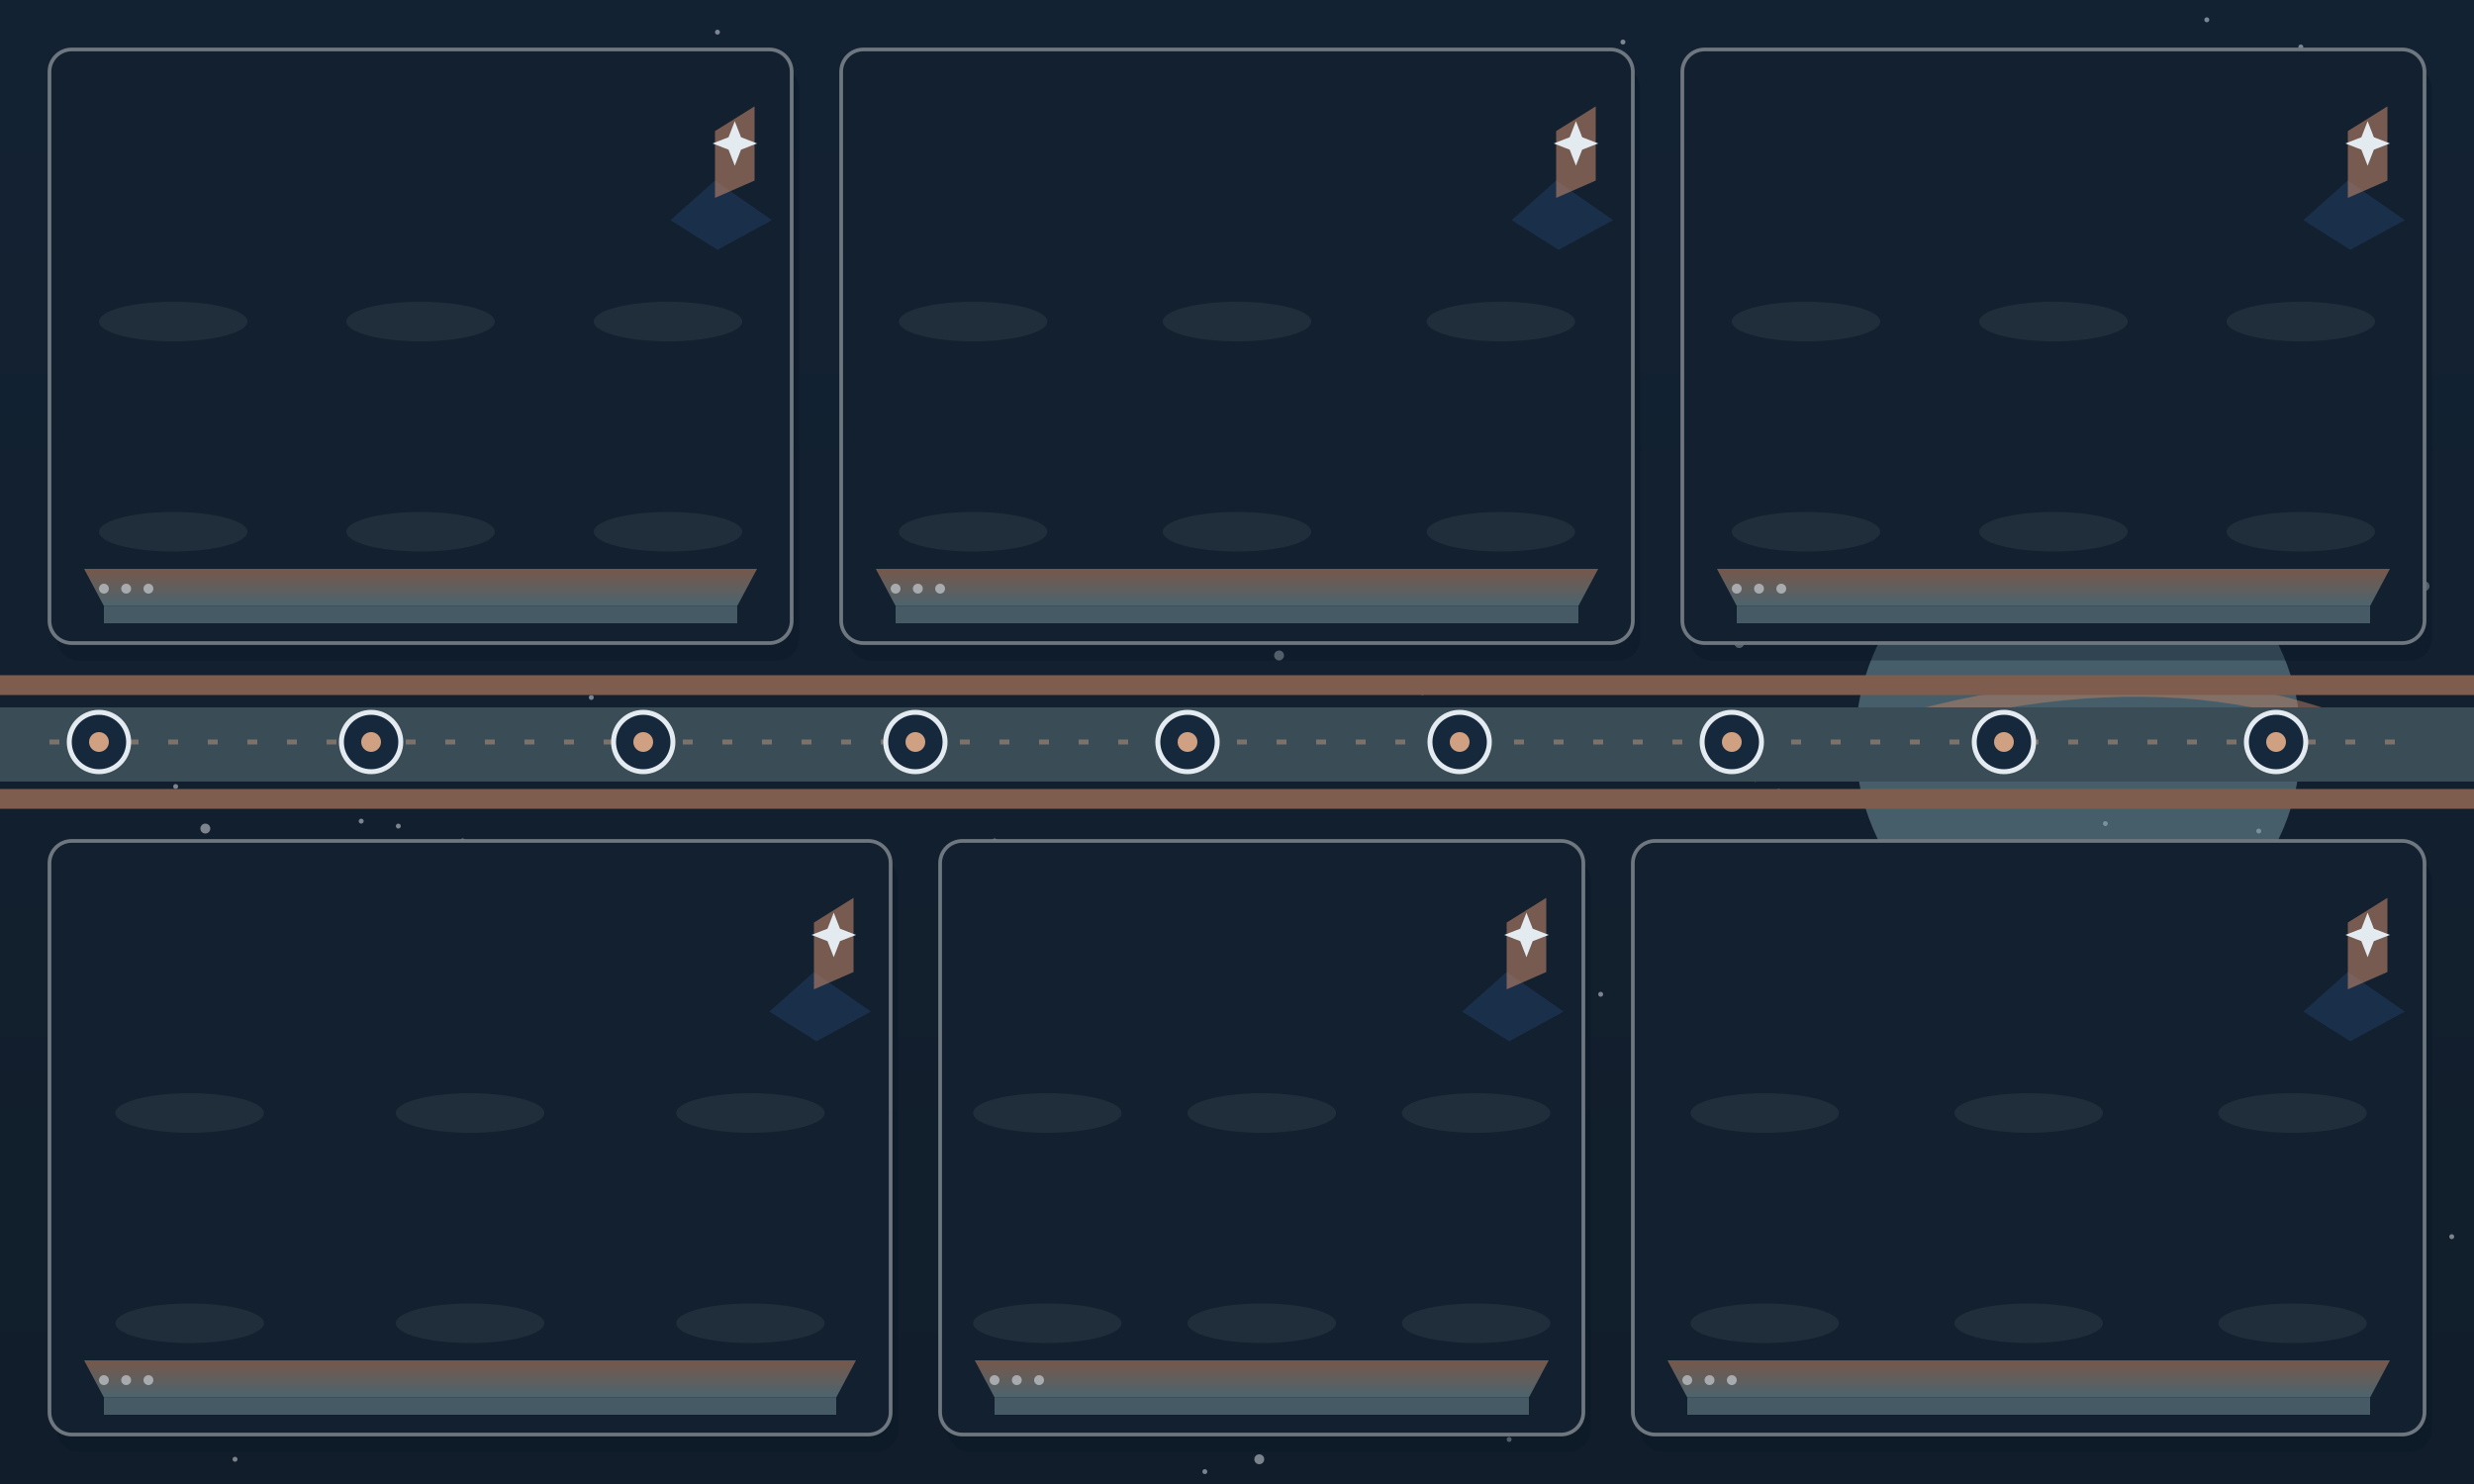
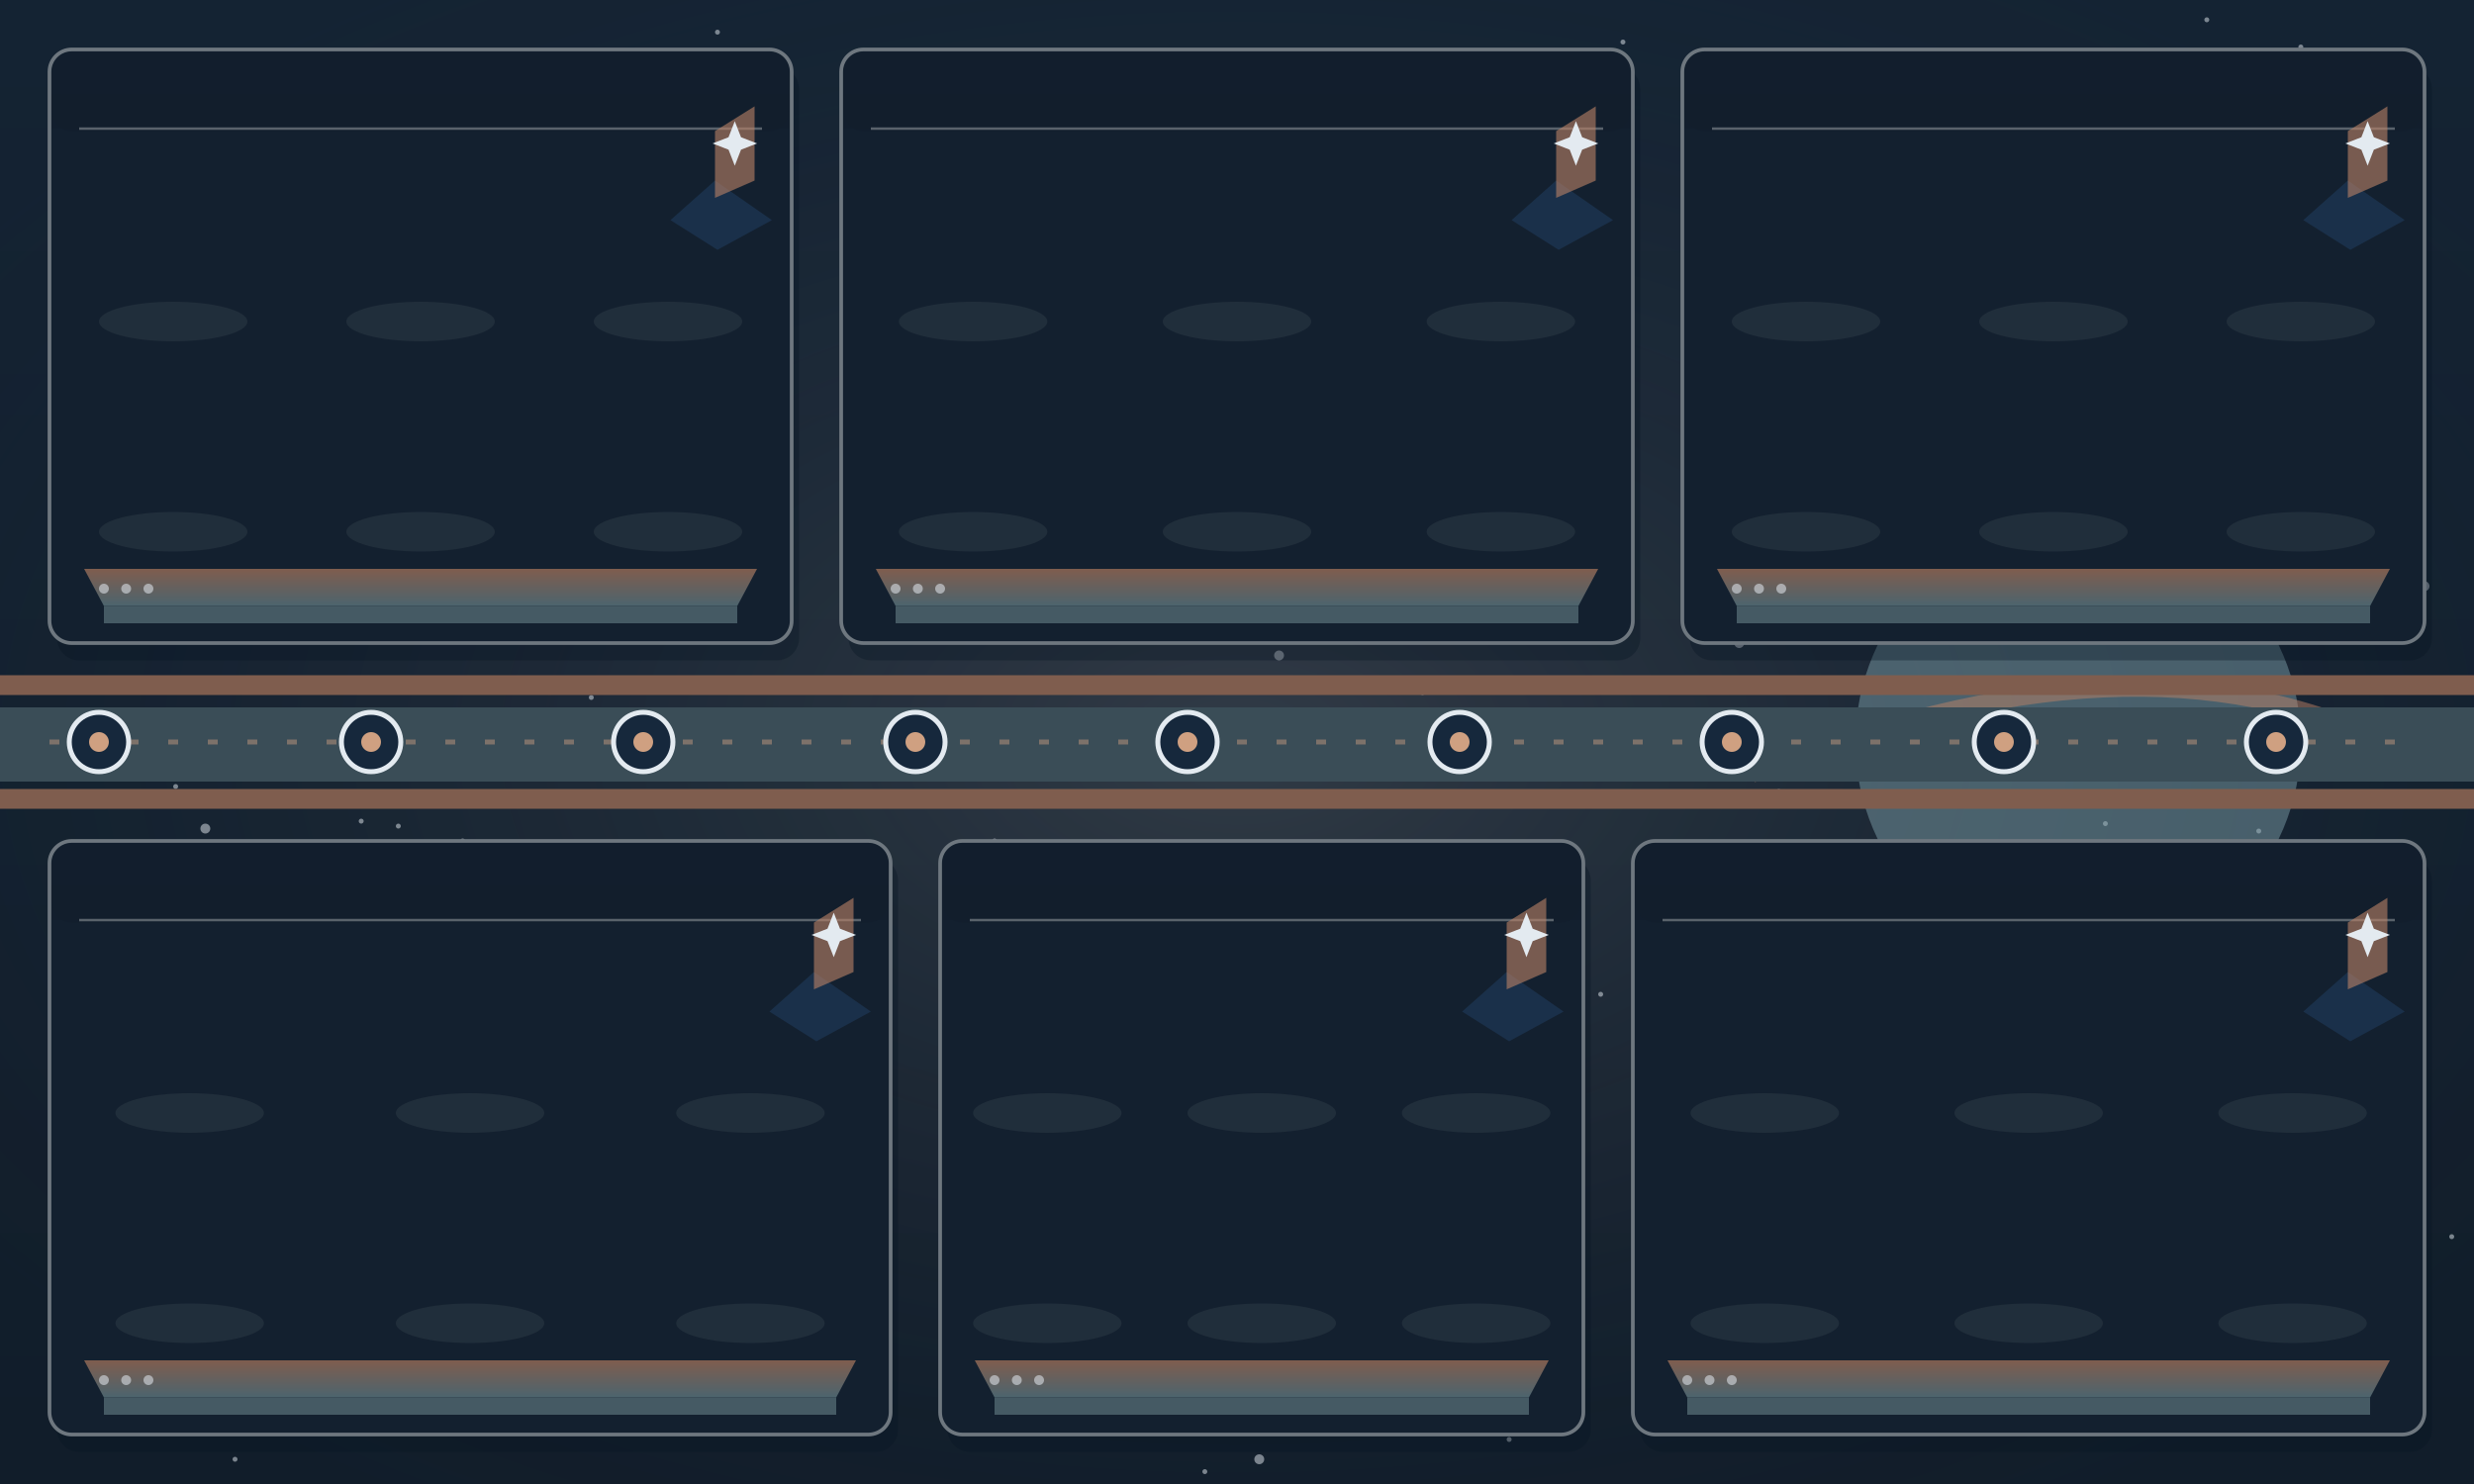
<svg xmlns="http://www.w3.org/2000/svg" width="1000" height="600" viewBox="0 0 1000 600">
  <defs>
    <linearGradient id="sky" x1="0" y1="0" x2="0" y2="1">
-       <stop offset="0" stop-color="#132233" />
+       <stop offset="0" stop-color="#142333" />
      <stop offset="1" stop-color="#111d2a" />
    </linearGradient>
    <linearGradient id="desk" x1="0" y1="0" x2="0" y2="1">
-       <stop offset="0" stop-color="#76584b" />
+       <stop offset="0" stop-color="#7f5d4e" />
      <stop offset="1" stop-color="#4c646e" />
    </linearGradient>
+     <radialGradient id="ambient" cx="50%" cy="50%" r="65%">
+       <stop offset="0" stop-color="#eee0d8" stop-opacity=".14" />
+       <stop offset="100%" stop-color="#111d2a" stop-opacity="0" />
+     </radialGradient>
  </defs>
  <rect width="1000" height="600" fill="url(#sky)" />
+   <rect width="1000" height="600" fill="url(#ambient)" />
  <circle cx="729" cy="392" r="2" fill="#E3EAF0" opacity=".5" />
  <circle cx="186" cy="223" r="1" fill="#E3EAF0" opacity=".5" />
  <circle cx="198" cy="173" r="2" fill="#E3EAF0" opacity=".5" />
  <circle cx="698" cy="93" r="2" fill="#E3EAF0" opacity=".5" />
  <circle cx="775" cy="154" r="2" fill="#E3EAF0" opacity=".5" />
  <circle cx="290" cy="13" r="1" fill="#E3EAF0" opacity=".5" />
  <circle cx="478" cy="118" r="1" fill="#E3EAF0" opacity=".5" />
  <circle cx="529" cy="172" r="1" fill="#E3EAF0" opacity=".5" />
  <circle cx="756" cy="454" r="2" fill="#E3EAF0" opacity=".5" />
  <circle cx="311" cy="511" r="1" fill="#E3EAF0" opacity=".5" />
  <circle cx="703" cy="260" r="2" fill="#E3EAF0" opacity=".5" />
  <circle cx="161" cy="334" r="1" fill="#E3EAF0" opacity=".5" />
  <circle cx="76" cy="555" r="2" fill="#E3EAF0" opacity=".5" />
  <circle cx="375" cy="34" r="1" fill="#E3EAF0" opacity=".5" />
  <circle cx="323" cy="347" r="2" fill="#E3EAF0" opacity=".5" />
  <circle cx="71" cy="318" r="1" fill="#E3EAF0" opacity=".5" />
  <circle cx="251" cy="156" r="1" fill="#E3EAF0" opacity=".5" />
  <circle cx="880" cy="290" r="1" fill="#E3EAF0" opacity=".5" />
  <circle cx="575" cy="280" r="1" fill="#E3EAF0" opacity=".5" />
  <circle cx="95" cy="590" r="1" fill="#E3EAF0" opacity=".5" />
  <circle cx="803" cy="157" r="2" fill="#E3EAF0" opacity=".5" />
  <circle cx="146" cy="332" r="1" fill="#E3EAF0" opacity=".5" />
  <circle cx="202" cy="134" r="1" fill="#E3EAF0" opacity=".5" />
  <circle cx="517" cy="265" r="2" fill="#E3EAF0" opacity=".5" />
  <circle cx="783" cy="231" r="2" fill="#E3EAF0" opacity=".5" />
  <circle cx="815" cy="248" r="1" fill="#E3EAF0" opacity=".5" />
  <circle cx="646" cy="139" r="1" fill="#E3EAF0" opacity=".5" />
  <circle cx="320" cy="555" r="2" fill="#E3EAF0" opacity=".5" />
  <circle cx="235" cy="400" r="1" fill="#E3EAF0" opacity=".5" />
  <circle cx="813" cy="313" r="1" fill="#E3EAF0" opacity=".5" />
  <circle cx="68" cy="480" r="1" fill="#E3EAF0" opacity=".5" />
  <circle cx="851" cy="333" r="1" fill="#E3EAF0" opacity=".5" />
  <circle cx="793" cy="189" r="2" fill="#E3EAF0" opacity=".5" />
  <circle cx="588" cy="445" r="1" fill="#E3EAF0" opacity=".5" />
  <circle cx="895" cy="254" r="1" fill="#E3EAF0" opacity=".5" />
  <circle cx="34" cy="59" r="1" fill="#E3EAF0" opacity=".5" />
  <circle cx="719" cy="320" r="1" fill="#E3EAF0" opacity=".5" />
  <circle cx="459" cy="91" r="1" fill="#E3EAF0" opacity=".5" />
  <circle cx="83" cy="335" r="2" fill="#E3EAF0" opacity=".5" />
  <circle cx="418" cy="385" r="2" fill="#E3EAF0" opacity=".5" />
  <circle cx="509" cy="590" r="2" fill="#E3EAF0" opacity=".5" />
  <circle cx="419" cy="405" r="1" fill="#E3EAF0" opacity=".5" />
  <circle cx="288" cy="310" r="1" fill="#E3EAF0" opacity=".5" />
  <circle cx="300" cy="149" r="1" fill="#E3EAF0" opacity=".5" />
  <circle cx="762" cy="64" r="2" fill="#E3EAF0" opacity=".5" />
  <circle cx="656" cy="17" r="1" fill="#E3EAF0" opacity=".5" />
  <circle cx="947" cy="556" r="1" fill="#E3EAF0" opacity=".5" />
  <circle cx="708" cy="429" r="1" fill="#E3EAF0" opacity=".5" />
  <circle cx="647" cy="402" r="1" fill="#E3EAF0" opacity=".5" />
  <circle cx="273" cy="461" r="1" fill="#E3EAF0" opacity=".5" />
  <circle cx="693" cy="380" r="1" fill="#E3EAF0" opacity=".5" />
  <circle cx="892" cy="8" r="1" fill="#E3EAF0" opacity=".5" />
  <circle cx="930" cy="19" r="1" fill="#E3EAF0" opacity=".5" />
  <circle cx="473" cy="69" r="1" fill="#E3EAF0" opacity=".5" />
  <circle cx="803" cy="237" r="1" fill="#E3EAF0" opacity=".5" />
  <circle cx="542" cy="218" r="1" fill="#E3EAF0" opacity=".5" />
  <circle cx="136" cy="179" r="1" fill="#E3EAF0" opacity=".5" />
  <circle cx="115" cy="84" r="1" fill="#E3EAF0" opacity=".5" />
  <circle cx="240" cy="24" r="2" fill="#E3EAF0" opacity=".5" />
  <circle cx="991" cy="500" r="1" fill="#E3EAF0" opacity=".5" />
  <circle cx="187" cy="340" r="1" fill="#E3EAF0" opacity=".5" />
  <circle cx="106" cy="187" r="1" fill="#E3EAF0" opacity=".5" />
  <circle cx="144" cy="516" r="1" fill="#E3EAF0" opacity=".5" />
  <circle cx="611" cy="535" r="1" fill="#E3EAF0" opacity=".5" />
  <circle cx="534" cy="313" r="1" fill="#E3EAF0" opacity=".5" />
  <circle cx="702" cy="464" r="1" fill="#E3EAF0" opacity=".5" />
  <circle cx="663" cy="387" r="1" fill="#E3EAF0" opacity=".5" />
  <circle cx="939" cy="158" r="1" fill="#E3EAF0" opacity=".5" />
  <circle cx="82" cy="195" r="2" fill="#E3EAF0" opacity=".5" />
  <circle cx="157" cy="185" r="1" fill="#E3EAF0" opacity=".5" />
  <circle cx="451" cy="348" r="1" fill="#E3EAF0" opacity=".5" />
  <circle cx="980" cy="237" r="2" fill="#E3EAF0" opacity=".5" />
  <circle cx="634" cy="138" r="1" fill="#E3EAF0" opacity=".5" />
  <circle cx="102" cy="314" r="2" fill="#E3EAF0" opacity=".5" />
  <circle cx="652" cy="243" r="1" fill="#E3EAF0" opacity=".5" />
  <circle cx="472" cy="64" r="1" fill="#E3EAF0" opacity=".5" />
  <circle cx="219" cy="385" r="2" fill="#E3EAF0" opacity=".5" />
  <circle cx="577" cy="486" r="2" fill="#E3EAF0" opacity=".5" />
  <circle cx="349" cy="466" r="2" fill="#E3EAF0" opacity=".5" />
  <circle cx="893" cy="159" r="1" fill="#E3EAF0" opacity=".5" />
  <circle cx="954" cy="177" r="1" fill="#E3EAF0" opacity=".5" />
  <circle cx="836" cy="194" r="2" fill="#E3EAF0" opacity=".5" />
  <circle cx="844" cy="231" r="1" fill="#E3EAF0" opacity=".5" />
  <circle cx="239" cy="282" r="1" fill="#E3EAF0" opacity=".5" />
  <circle cx="487" cy="595" r="1" fill="#E3EAF0" opacity=".5" />
  <circle cx="913" cy="336" r="1" fill="#E3EAF0" opacity=".5" />
  <circle cx="242" cy="299" r="1" fill="#E3EAF0" opacity=".5" />
  <circle cx="564" cy="289" r="1" fill="#E3EAF0" opacity=".5" />
  <circle cx="247" cy="352" r="2" fill="#E3EAF0" opacity=".5" />
  <circle cx="610" cy="582" r="1" fill="#E3EAF0" opacity=".5" />
  <circle cx="954" cy="224" r="1" fill="#E3EAF0" opacity=".5" />
  <circle cx="852" cy="233" r="2" fill="#E3EAF0" opacity=".5" />
  <circle cx="402" cy="340" r="1" fill="#E3EAF0" opacity=".5" />
  <circle cx="87" cy="366" r="1" fill="#E3EAF0" opacity=".5" />
  <circle cx="862" cy="463" r="1" fill="#E3EAF0" opacity=".5" />
  <circle cx="840" cy="300" r="90" fill="#7a9ca6" opacity=".5" />
  <path d="M708 313q155-63 258-12" fill="none" stroke="#BB8265" stroke-width="7" opacity=".5" />
  <path d="M0 286h1000v30H0z" fill="#3a4d57" />
  <path d="M20 300h960" stroke="#cfa081" stroke-width="2" stroke-dasharray="4 12" opacity=".45" />
  <path d="M0 277h1000M0 323h1000" stroke="#7f5d4e" stroke-width="8" />
  <circle cx="40" cy="300" r="12" fill="#16283c" stroke="#E3EAF0" stroke-width="2" />
  <circle cx="40" cy="300" r="4" fill="#cfa081" />
  <circle cx="150" cy="300" r="12" fill="#16283c" stroke="#E3EAF0" stroke-width="2" />
  <circle cx="150" cy="300" r="4" fill="#cfa081" />
  <circle cx="260" cy="300" r="12" fill="#16283c" stroke="#E3EAF0" stroke-width="2" />
  <circle cx="260" cy="300" r="4" fill="#cfa081" />
  <circle cx="370" cy="300" r="12" fill="#16283c" stroke="#E3EAF0" stroke-width="2" />
  <circle cx="370" cy="300" r="4" fill="#cfa081" />
  <circle cx="480" cy="300" r="12" fill="#16283c" stroke="#E3EAF0" stroke-width="2" />
  <circle cx="480" cy="300" r="4" fill="#cfa081" />
  <circle cx="590" cy="300" r="12" fill="#16283c" stroke="#E3EAF0" stroke-width="2" />
  <circle cx="590" cy="300" r="4" fill="#cfa081" />
  <circle cx="700" cy="300" r="12" fill="#16283c" stroke="#E3EAF0" stroke-width="2" />
  <circle cx="700" cy="300" r="4" fill="#cfa081" />
  <circle cx="810" cy="300" r="12" fill="#16283c" stroke="#E3EAF0" stroke-width="2" />
  <circle cx="810" cy="300" r="4" fill="#cfa081" />
  <circle cx="920" cy="300" r="12" fill="#16283c" stroke="#E3EAF0" stroke-width="2" />
  <circle cx="920" cy="300" r="4" fill="#cfa081" />
  <rect x="23" y="27" width="300" height="240" rx="9" fill="#071422" opacity=".35" />
  <rect x="20" y="20" width="300" height="240" rx="9" fill="#13202f" stroke="#6e777f" stroke-width="1.5" />
+   <rect x="21" y="21" width="298" height="32" rx="8" fill="#111e2c" opacity=".75" />
+   <rect x="21" y="38" width="298" height="14" fill="#111e2c" opacity=".75" />
+   <line x1="32" y1="52" x2="308" y2="52" stroke="#59626b" stroke-width="1" />
  <path d="M34 230h272l-8 15H42z" fill="url(#desk)" />
  <path d="M42 245v7h256v-7" fill="#455a64" />
  <ellipse cx="70.0" cy="130" rx="30" ry="8" fill="#d9ecdb" opacity=".07" />
  <ellipse cx="70.0" cy="215" rx="30" ry="8" fill="#d9ecdb" opacity=".07" />
  <ellipse cx="170.0" cy="130" rx="30" ry="8" fill="#d9ecdb" opacity=".07" />
  <ellipse cx="170.0" cy="215" rx="30" ry="8" fill="#d9ecdb" opacity=".07" />
  <ellipse cx="270.0" cy="130" rx="30" ry="8" fill="#d9ecdb" opacity=".07" />
  <ellipse cx="270.0" cy="215" rx="30" ry="8" fill="#d9ecdb" opacity=".07" />
  <path d="M271 89l18-16 23 16-22 12z" fill="#1A304A" />
  <path d="M289 80v-27l16-10v30z" fill="#BB8265" opacity=".6" />
  <path d="M297 49l2.52 6.48 6.48 2.52-6.48 2.52-2.52 6.48-2.52-6.48-6.48-2.52 6.48-2.52z" fill="#E3EAF0" />
  <circle cx="42" cy="238" r="2" fill="#E3EAF0" opacity=".55" />
  <circle cx="51" cy="238" r="2" fill="#E3EAF0" opacity=".55" />
  <circle cx="60" cy="238" r="2" fill="#E3EAF0" opacity=".55" />
  <rect x="343" y="27" width="320" height="240" rx="9" fill="#071422" opacity=".35" />
  <rect x="340" y="20" width="320" height="240" rx="9" fill="#13202f" stroke="#6e777f" stroke-width="1.5" />
+   <rect x="341" y="21" width="318" height="32" rx="8" fill="#111e2c" opacity=".75" />
+   <rect x="341" y="38" width="318" height="14" fill="#111e2c" opacity=".75" />
+   <line x1="352" y1="52" x2="648" y2="52" stroke="#59626b" stroke-width="1" />
  <path d="M354 230h292l-8 15H362z" fill="url(#desk)" />
  <path d="M362 245v7h276v-7" fill="#455a64" />
  <ellipse cx="393.333" cy="130" rx="30" ry="8" fill="#d9ecdb" opacity=".07" />
  <ellipse cx="393.333" cy="215" rx="30" ry="8" fill="#d9ecdb" opacity=".07" />
  <ellipse cx="500.0" cy="130" rx="30" ry="8" fill="#d9ecdb" opacity=".07" />
  <ellipse cx="500.0" cy="215" rx="30" ry="8" fill="#d9ecdb" opacity=".07" />
  <ellipse cx="606.667" cy="130" rx="30" ry="8" fill="#d9ecdb" opacity=".07" />
  <ellipse cx="606.667" cy="215" rx="30" ry="8" fill="#d9ecdb" opacity=".07" />
  <path d="M611 89l18-16 23 16-22 12z" fill="#1A304A" />
  <path d="M629 80v-27l16-10v30z" fill="#BB8265" opacity=".6" />
  <path d="M637 49l2.52 6.48 6.48 2.52-6.48 2.52-2.52 6.48-2.52-6.48-6.48-2.52 6.48-2.52z" fill="#E3EAF0" />
  <circle cx="362" cy="238" r="2" fill="#E3EAF0" opacity=".55" />
  <circle cx="371" cy="238" r="2" fill="#E3EAF0" opacity=".55" />
  <circle cx="380" cy="238" r="2" fill="#E3EAF0" opacity=".55" />
  <rect x="683" y="27" width="300" height="240" rx="9" fill="#071422" opacity=".35" />
  <rect x="680" y="20" width="300" height="240" rx="9" fill="#13202f" stroke="#6e777f" stroke-width="1.5" />
+   <rect x="681" y="21" width="298" height="32" rx="8" fill="#111e2c" opacity=".75" />
+   <rect x="681" y="38" width="298" height="14" fill="#111e2c" opacity=".75" />
+   <line x1="692" y1="52" x2="968" y2="52" stroke="#59626b" stroke-width="1" />
  <path d="M694 230h272l-8 15H702z" fill="url(#desk)" />
  <path d="M702 245v7h256v-7" fill="#455a64" />
  <ellipse cx="730.0" cy="130" rx="30" ry="8" fill="#d9ecdb" opacity=".07" />
  <ellipse cx="730.0" cy="215" rx="30" ry="8" fill="#d9ecdb" opacity=".07" />
  <ellipse cx="830.0" cy="130" rx="30" ry="8" fill="#d9ecdb" opacity=".07" />
  <ellipse cx="830.0" cy="215" rx="30" ry="8" fill="#d9ecdb" opacity=".07" />
  <ellipse cx="930.0" cy="130" rx="30" ry="8" fill="#d9ecdb" opacity=".07" />
  <ellipse cx="930.0" cy="215" rx="30" ry="8" fill="#d9ecdb" opacity=".07" />
  <path d="M931 89l18-16 23 16-22 12z" fill="#1A304A" />
  <path d="M949 80v-27l16-10v30z" fill="#BB8265" opacity=".6" />
  <path d="M957 49l2.52 6.48 6.48 2.52-6.48 2.52-2.52 6.48-2.52-6.48-6.48-2.52 6.48-2.52z" fill="#E3EAF0" />
  <circle cx="702" cy="238" r="2" fill="#E3EAF0" opacity=".55" />
  <circle cx="711" cy="238" r="2" fill="#E3EAF0" opacity=".55" />
  <circle cx="720" cy="238" r="2" fill="#E3EAF0" opacity=".55" />
  <rect x="23" y="347" width="340" height="240" rx="9" fill="#071422" opacity=".35" />
  <rect x="20" y="340" width="340" height="240" rx="9" fill="#13202f" stroke="#6e777f" stroke-width="1.5" />
+   <rect x="21" y="341" width="338" height="32" rx="8" fill="#111e2c" opacity=".75" />
+   <rect x="21" y="358" width="338" height="14" fill="#111e2c" opacity=".75" />
+   <line x1="32" y1="372" x2="348" y2="372" stroke="#59626b" stroke-width="1" />
  <path d="M34 550h312l-8 15H42z" fill="url(#desk)" />
  <path d="M42 565v7h296v-7" fill="#455a64" />
  <ellipse cx="76.667" cy="450" rx="30" ry="8" fill="#d9ecdb" opacity=".07" />
  <ellipse cx="76.667" cy="535" rx="30" ry="8" fill="#d9ecdb" opacity=".07" />
  <ellipse cx="190.0" cy="450" rx="30" ry="8" fill="#d9ecdb" opacity=".07" />
  <ellipse cx="190.0" cy="535" rx="30" ry="8" fill="#d9ecdb" opacity=".07" />
  <ellipse cx="303.333" cy="450" rx="30" ry="8" fill="#d9ecdb" opacity=".07" />
  <ellipse cx="303.333" cy="535" rx="30" ry="8" fill="#d9ecdb" opacity=".07" />
  <path d="M311 409l18-16 23 16-22 12z" fill="#1A304A" />
  <path d="M329 400v-27l16-10v30z" fill="#BB8265" opacity=".6" />
  <path d="M337 369l2.52 6.48 6.48 2.52-6.48 2.52-2.52 6.48-2.52-6.48-6.48-2.52 6.48-2.52z" fill="#E3EAF0" />
  <circle cx="42" cy="558" r="2" fill="#E3EAF0" opacity=".55" />
  <circle cx="51" cy="558" r="2" fill="#E3EAF0" opacity=".55" />
  <circle cx="60" cy="558" r="2" fill="#E3EAF0" opacity=".55" />
  <rect x="383" y="347" width="260" height="240" rx="9" fill="#071422" opacity=".35" />
  <rect x="380" y="340" width="260" height="240" rx="9" fill="#13202f" stroke="#6e777f" stroke-width="1.5" />
+   <rect x="381" y="341" width="258" height="32" rx="8" fill="#111e2c" opacity=".75" />
+   <rect x="381" y="358" width="258" height="14" fill="#111e2c" opacity=".75" />
+   <line x1="392" y1="372" x2="628" y2="372" stroke="#59626b" stroke-width="1" />
  <path d="M394 550h232l-8 15H402z" fill="url(#desk)" />
  <path d="M402 565v7h216v-7" fill="#455a64" />
  <ellipse cx="423.333" cy="450" rx="30" ry="8" fill="#d9ecdb" opacity=".07" />
  <ellipse cx="423.333" cy="535" rx="30" ry="8" fill="#d9ecdb" opacity=".07" />
  <ellipse cx="510.0" cy="450" rx="30" ry="8" fill="#d9ecdb" opacity=".07" />
  <ellipse cx="510.0" cy="535" rx="30" ry="8" fill="#d9ecdb" opacity=".07" />
  <ellipse cx="596.667" cy="450" rx="30" ry="8" fill="#d9ecdb" opacity=".07" />
  <ellipse cx="596.667" cy="535" rx="30" ry="8" fill="#d9ecdb" opacity=".07" />
  <path d="M591 409l18-16 23 16-22 12z" fill="#1A304A" />
  <path d="M609 400v-27l16-10v30z" fill="#BB8265" opacity=".6" />
  <path d="M617 369l2.52 6.48 6.48 2.52-6.48 2.52-2.52 6.48-2.52-6.48-6.48-2.52 6.48-2.52z" fill="#E3EAF0" />
  <circle cx="402" cy="558" r="2" fill="#E3EAF0" opacity=".55" />
  <circle cx="411" cy="558" r="2" fill="#E3EAF0" opacity=".55" />
  <circle cx="420" cy="558" r="2" fill="#E3EAF0" opacity=".55" />
  <rect x="663" y="347" width="320" height="240" rx="9" fill="#071422" opacity=".35" />
  <rect x="660" y="340" width="320" height="240" rx="9" fill="#13202f" stroke="#6e777f" stroke-width="1.5" />
+   <rect x="661" y="341" width="318" height="32" rx="8" fill="#111e2c" opacity=".75" />
+   <rect x="661" y="358" width="318" height="14" fill="#111e2c" opacity=".75" />
+   <line x1="672" y1="372" x2="968" y2="372" stroke="#59626b" stroke-width="1" />
  <path d="M674 550h292l-8 15H682z" fill="url(#desk)" />
  <path d="M682 565v7h276v-7" fill="#455a64" />
  <ellipse cx="713.333" cy="450" rx="30" ry="8" fill="#d9ecdb" opacity=".07" />
  <ellipse cx="713.333" cy="535" rx="30" ry="8" fill="#d9ecdb" opacity=".07" />
  <ellipse cx="820.0" cy="450" rx="30" ry="8" fill="#d9ecdb" opacity=".07" />
  <ellipse cx="820.0" cy="535" rx="30" ry="8" fill="#d9ecdb" opacity=".07" />
  <ellipse cx="926.667" cy="450" rx="30" ry="8" fill="#d9ecdb" opacity=".07" />
  <ellipse cx="926.667" cy="535" rx="30" ry="8" fill="#d9ecdb" opacity=".07" />
  <path d="M931 409l18-16 23 16-22 12z" fill="#1A304A" />
  <path d="M949 400v-27l16-10v30z" fill="#BB8265" opacity=".6" />
  <path d="M957 369l2.52 6.48 6.48 2.52-6.48 2.52-2.52 6.48-2.52-6.48-6.48-2.52 6.48-2.52z" fill="#E3EAF0" />
  <circle cx="682" cy="558" r="2" fill="#E3EAF0" opacity=".55" />
  <circle cx="691" cy="558" r="2" fill="#E3EAF0" opacity=".55" />
  <circle cx="700" cy="558" r="2" fill="#E3EAF0" opacity=".55" />
</svg>
